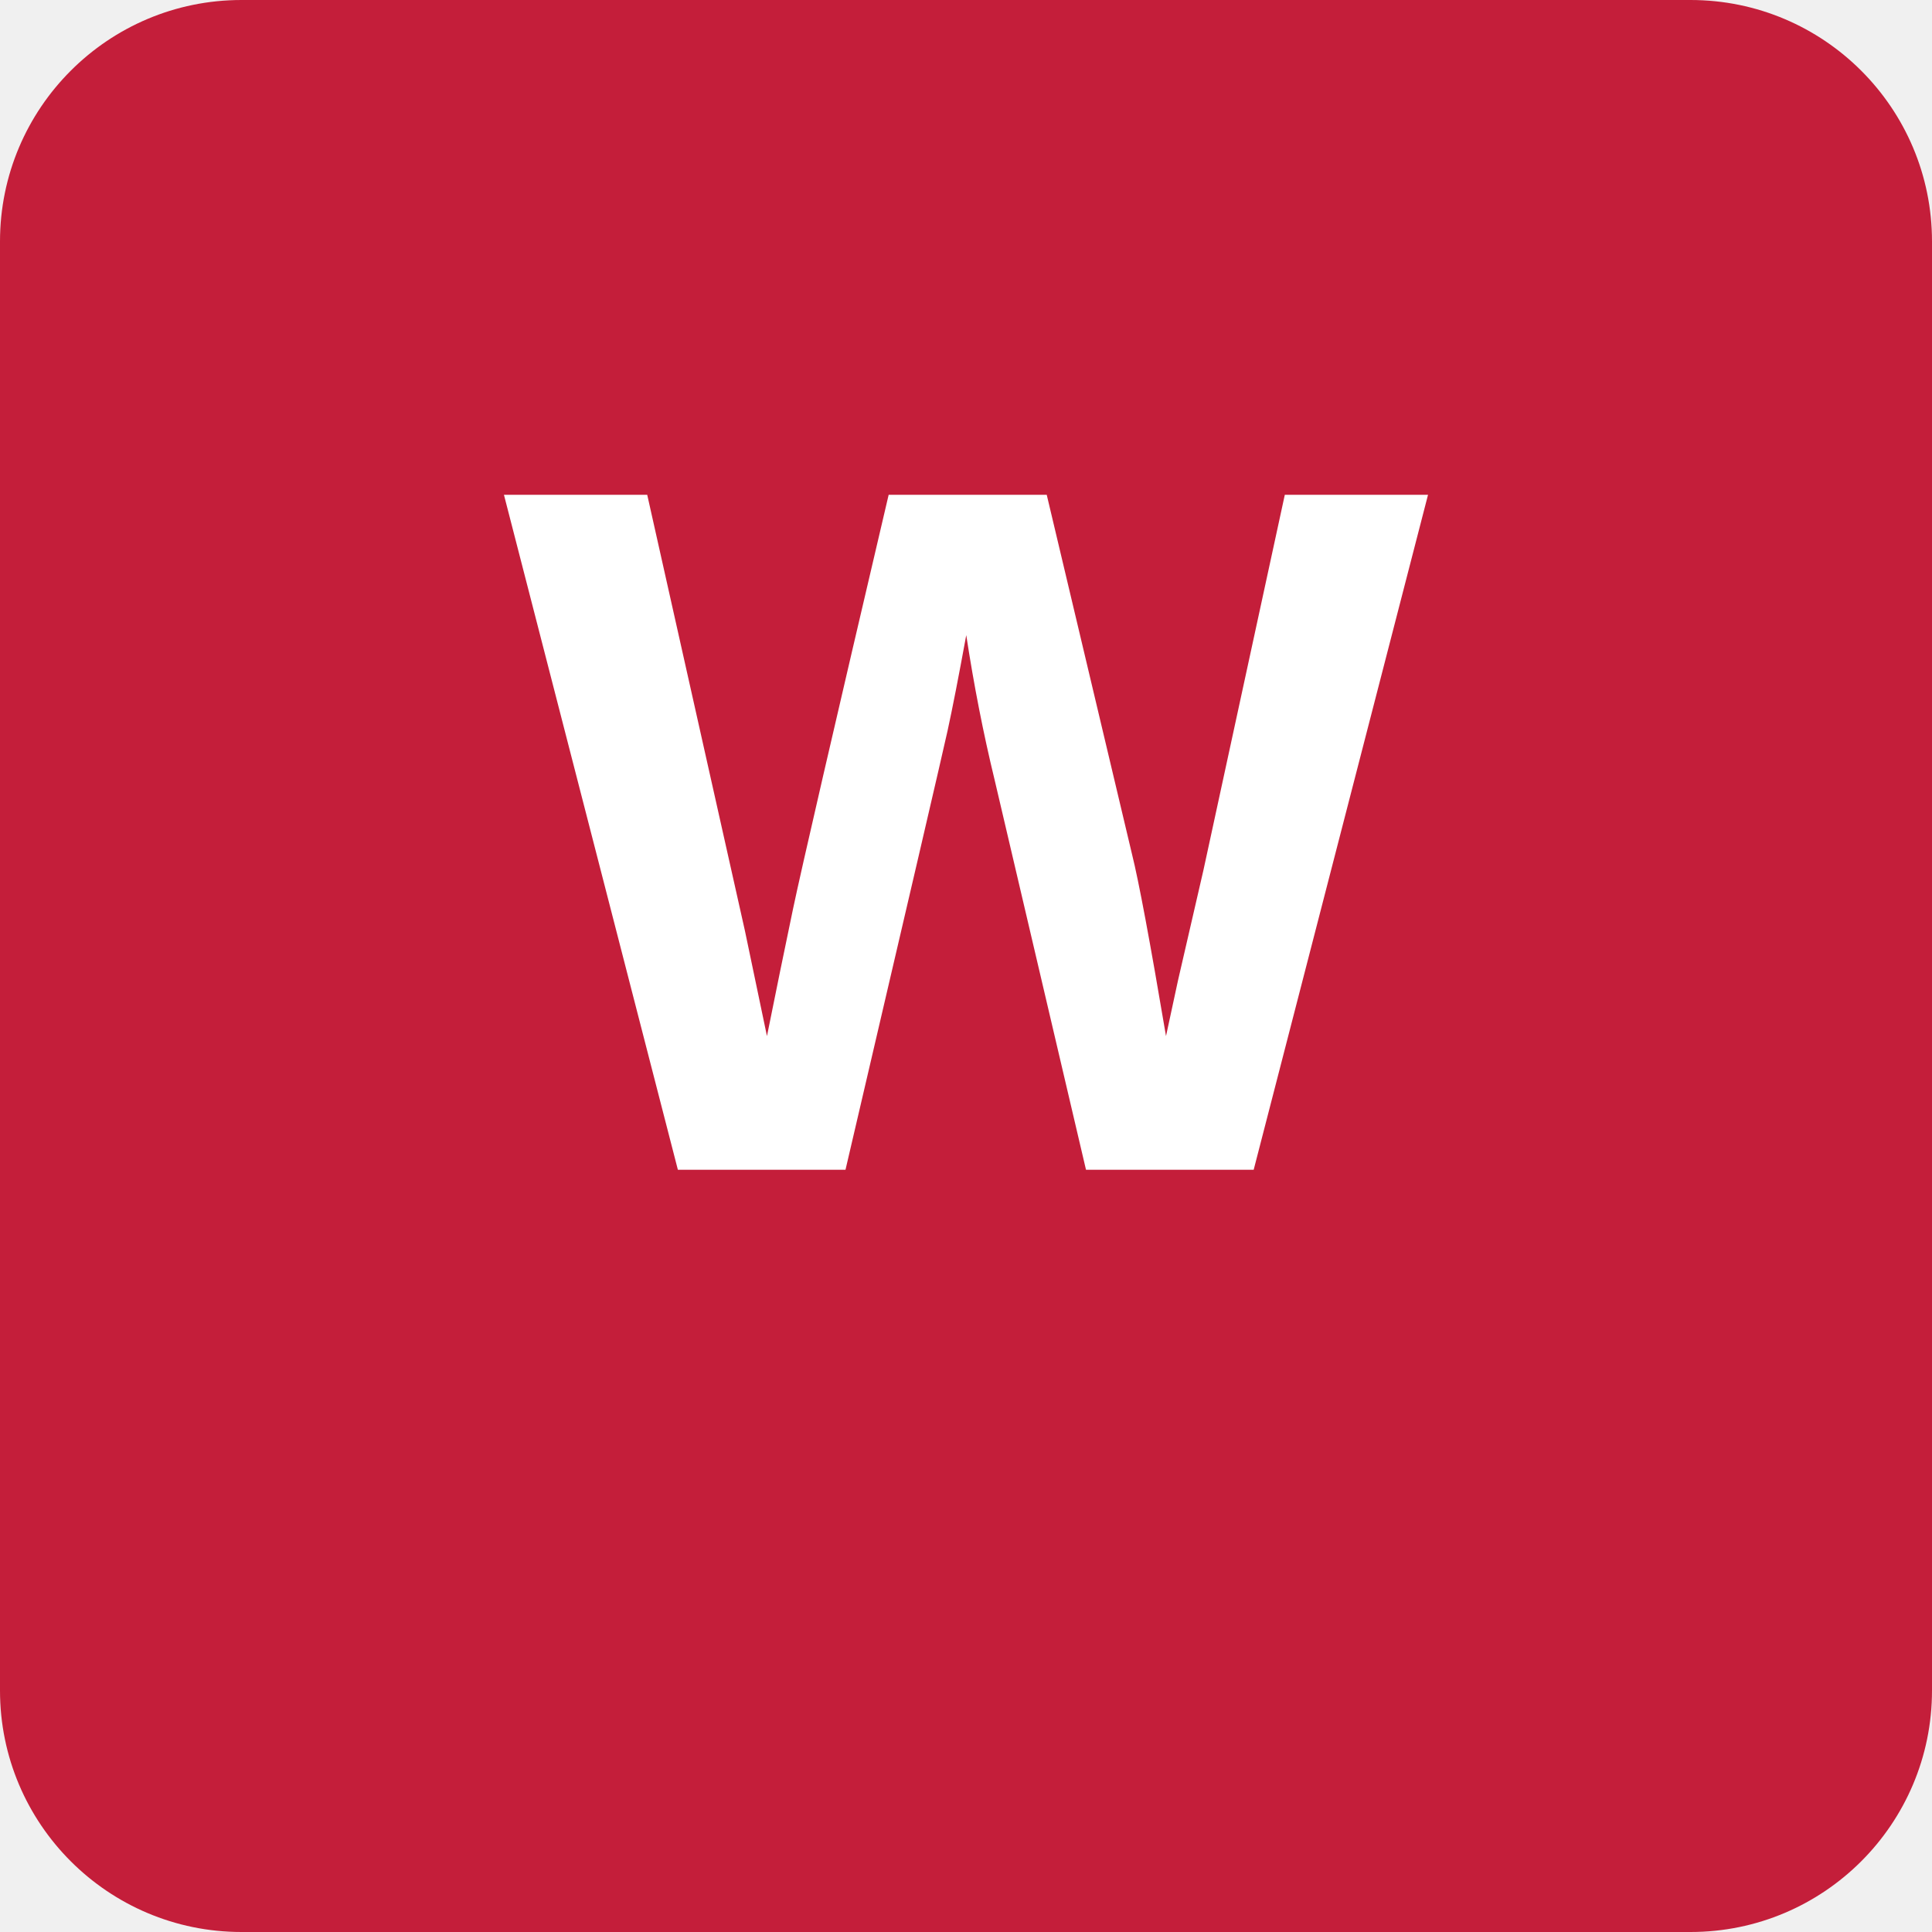
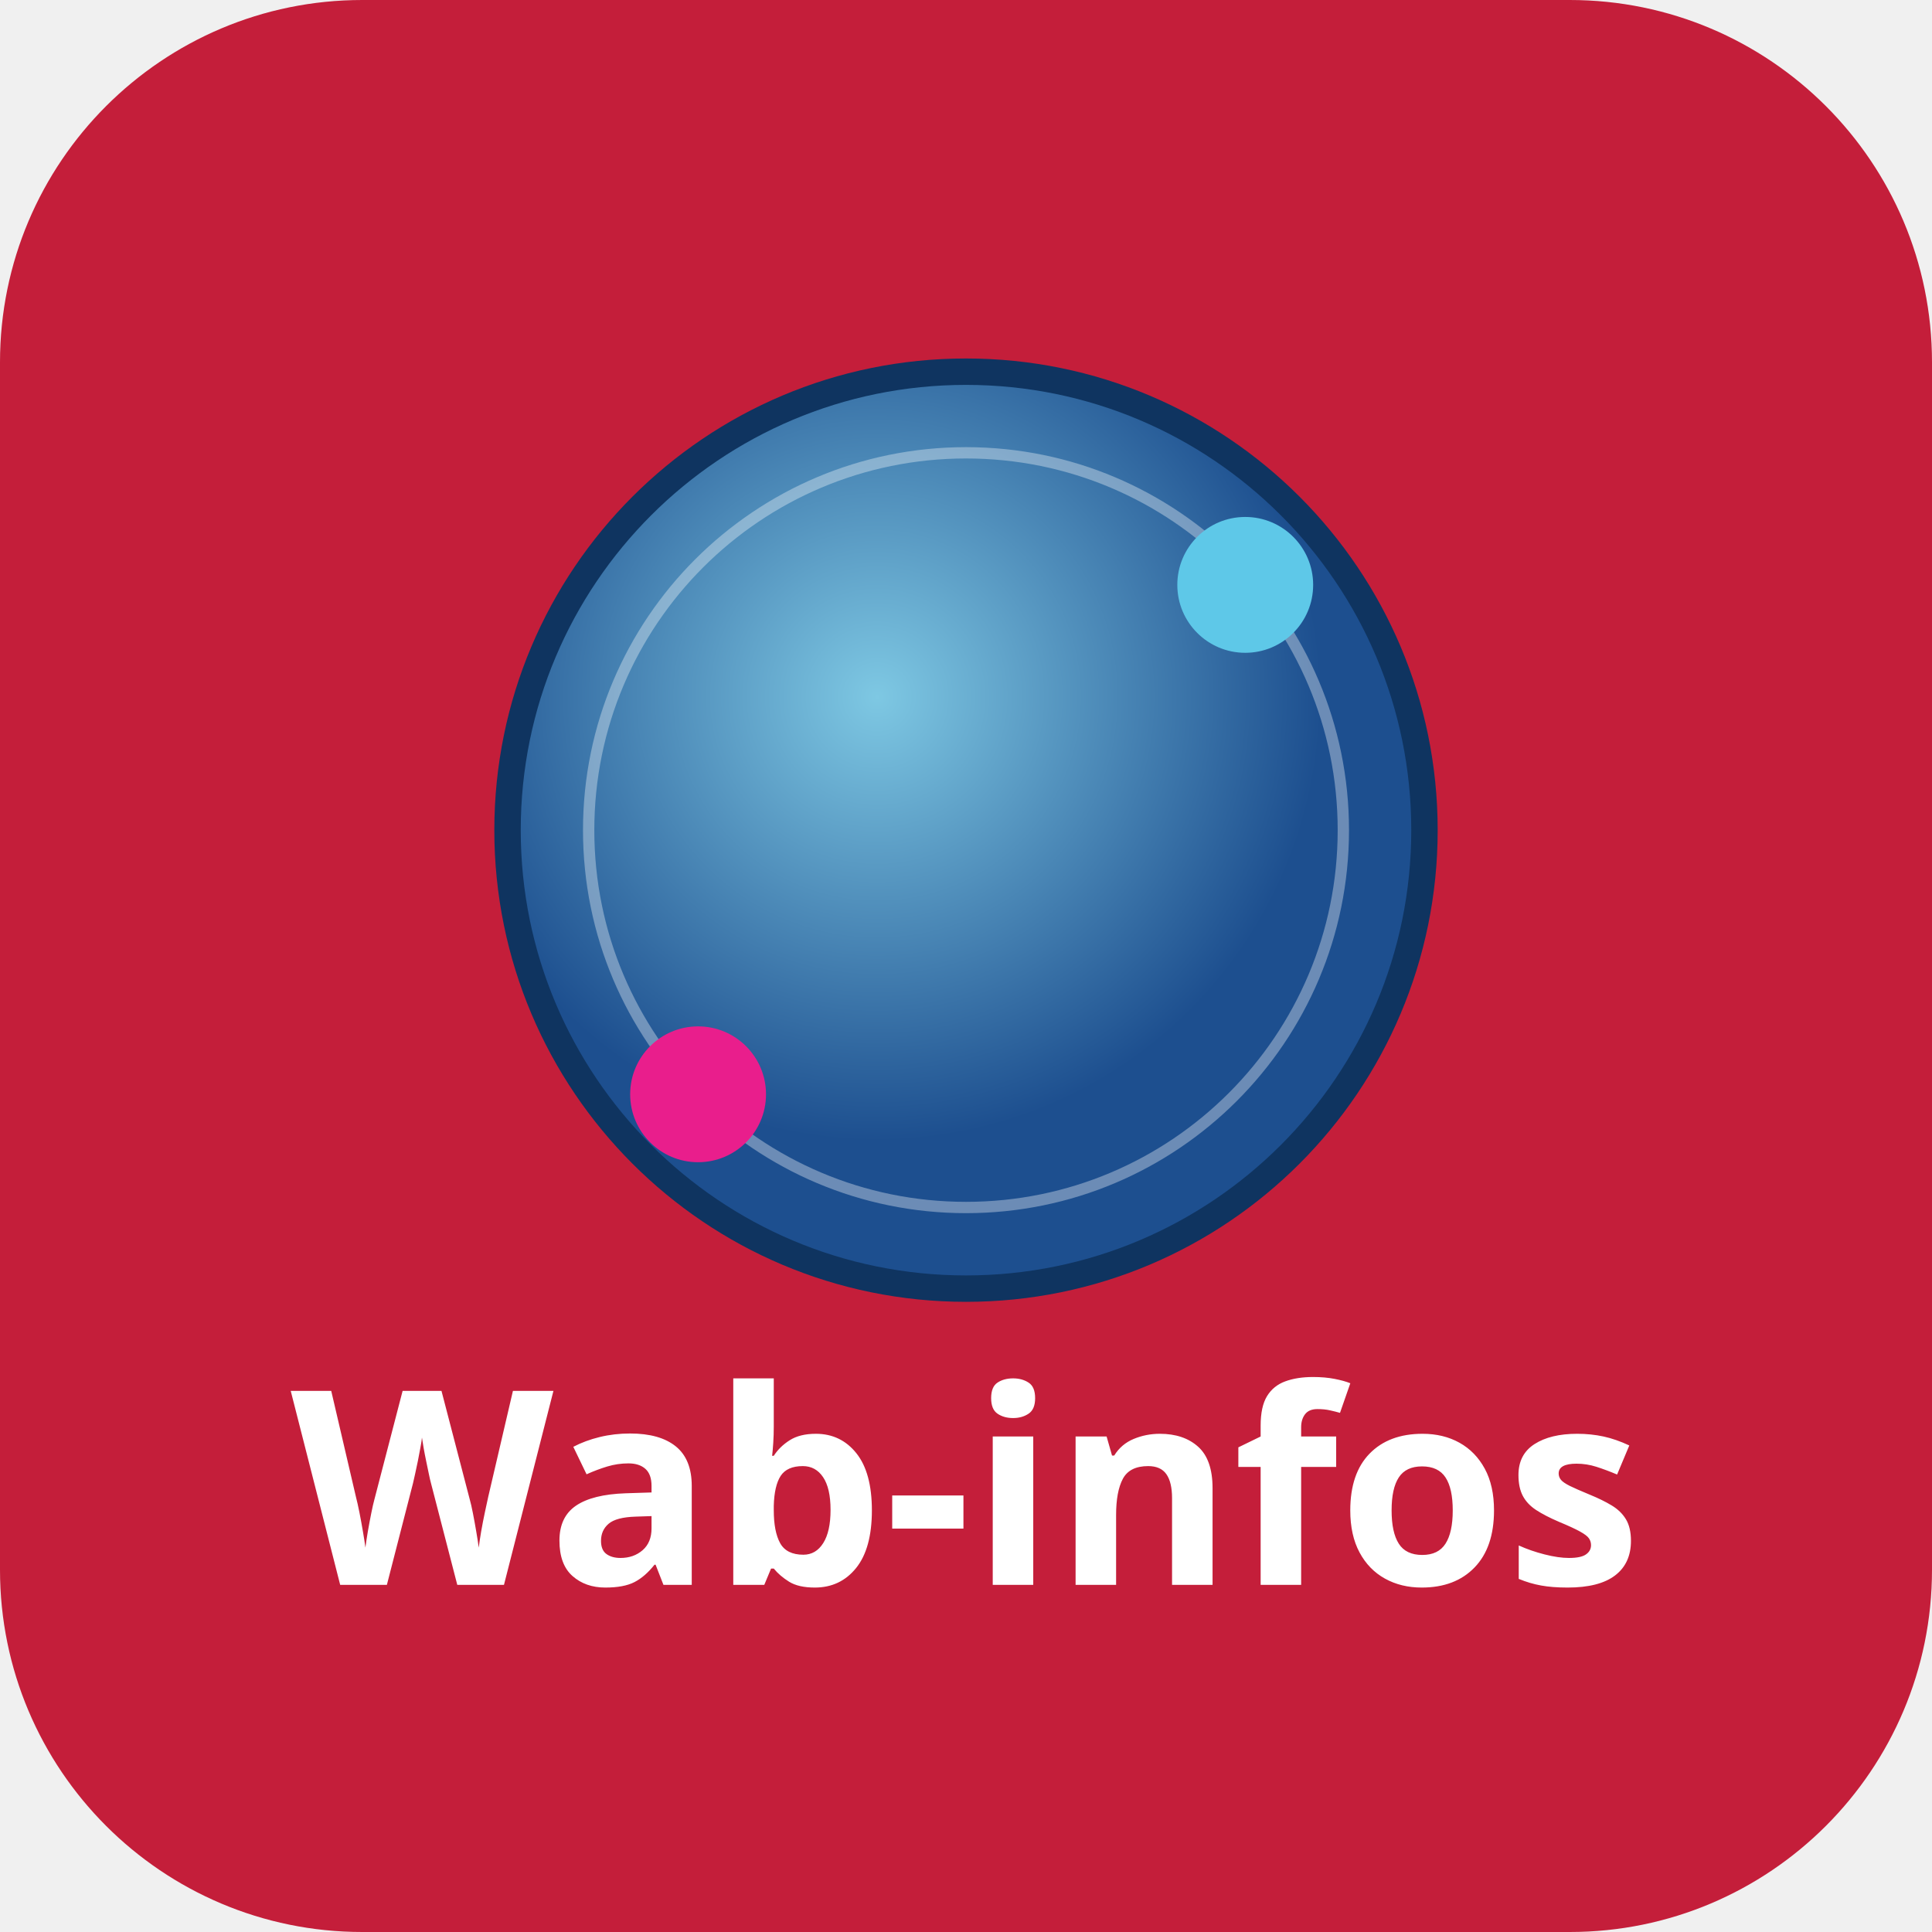
- <svg xmlns="http://www.w3.org/2000/svg" width="512" height="512" viewBox="0 0 512 512">
-   <rect width="512" height="512" rx="64" fill="#c41e3a" />
-   <text x="256" y="310" font-family="Arial,sans-serif" font-size="260" font-weight="bold" fill="#ffffff" text-anchor="middle">W</text>
+ <svg xmlns="http://www.w3.org/2000/svg" width="512" height="512" viewBox="0 0 512 512" role="img" aria-label="Wab-infos">
+   <rect width="512" height="512" rx="96" fill="#c41e3a" />
+   <circle cx="256" cy="220" r="118" fill="#1d4f8f" stroke="#0f3460" stroke-width="14" />
+   <ellipse cx="256" cy="220" rx="118" ry="118" fill="url(#g)" />
+   <defs>
+     <radialGradient id="g" cx="40%" cy="35%">
+       <stop offset="0%" stop-color="#7ec8e3" />
+       <stop offset="100%" stop-color="#1d4f8f" />
+     </radialGradient>
+   </defs>
+   <circle cx="256" cy="220" r="100" fill="none" stroke="#ffffff" stroke-width="3" opacity="0.35" />
+   <circle cx="330" cy="155" r="18" fill="#5ec8e8" />
+   <circle cx="185" cy="290" r="18" fill="#e91e8c" />
+   <text x="256" y="420" font-family="Oswald,Arial Narrow,sans-serif" font-size="72" font-weight="700" fill="#ffffff" text-anchor="middle">Wab-infos</text>
</svg>
